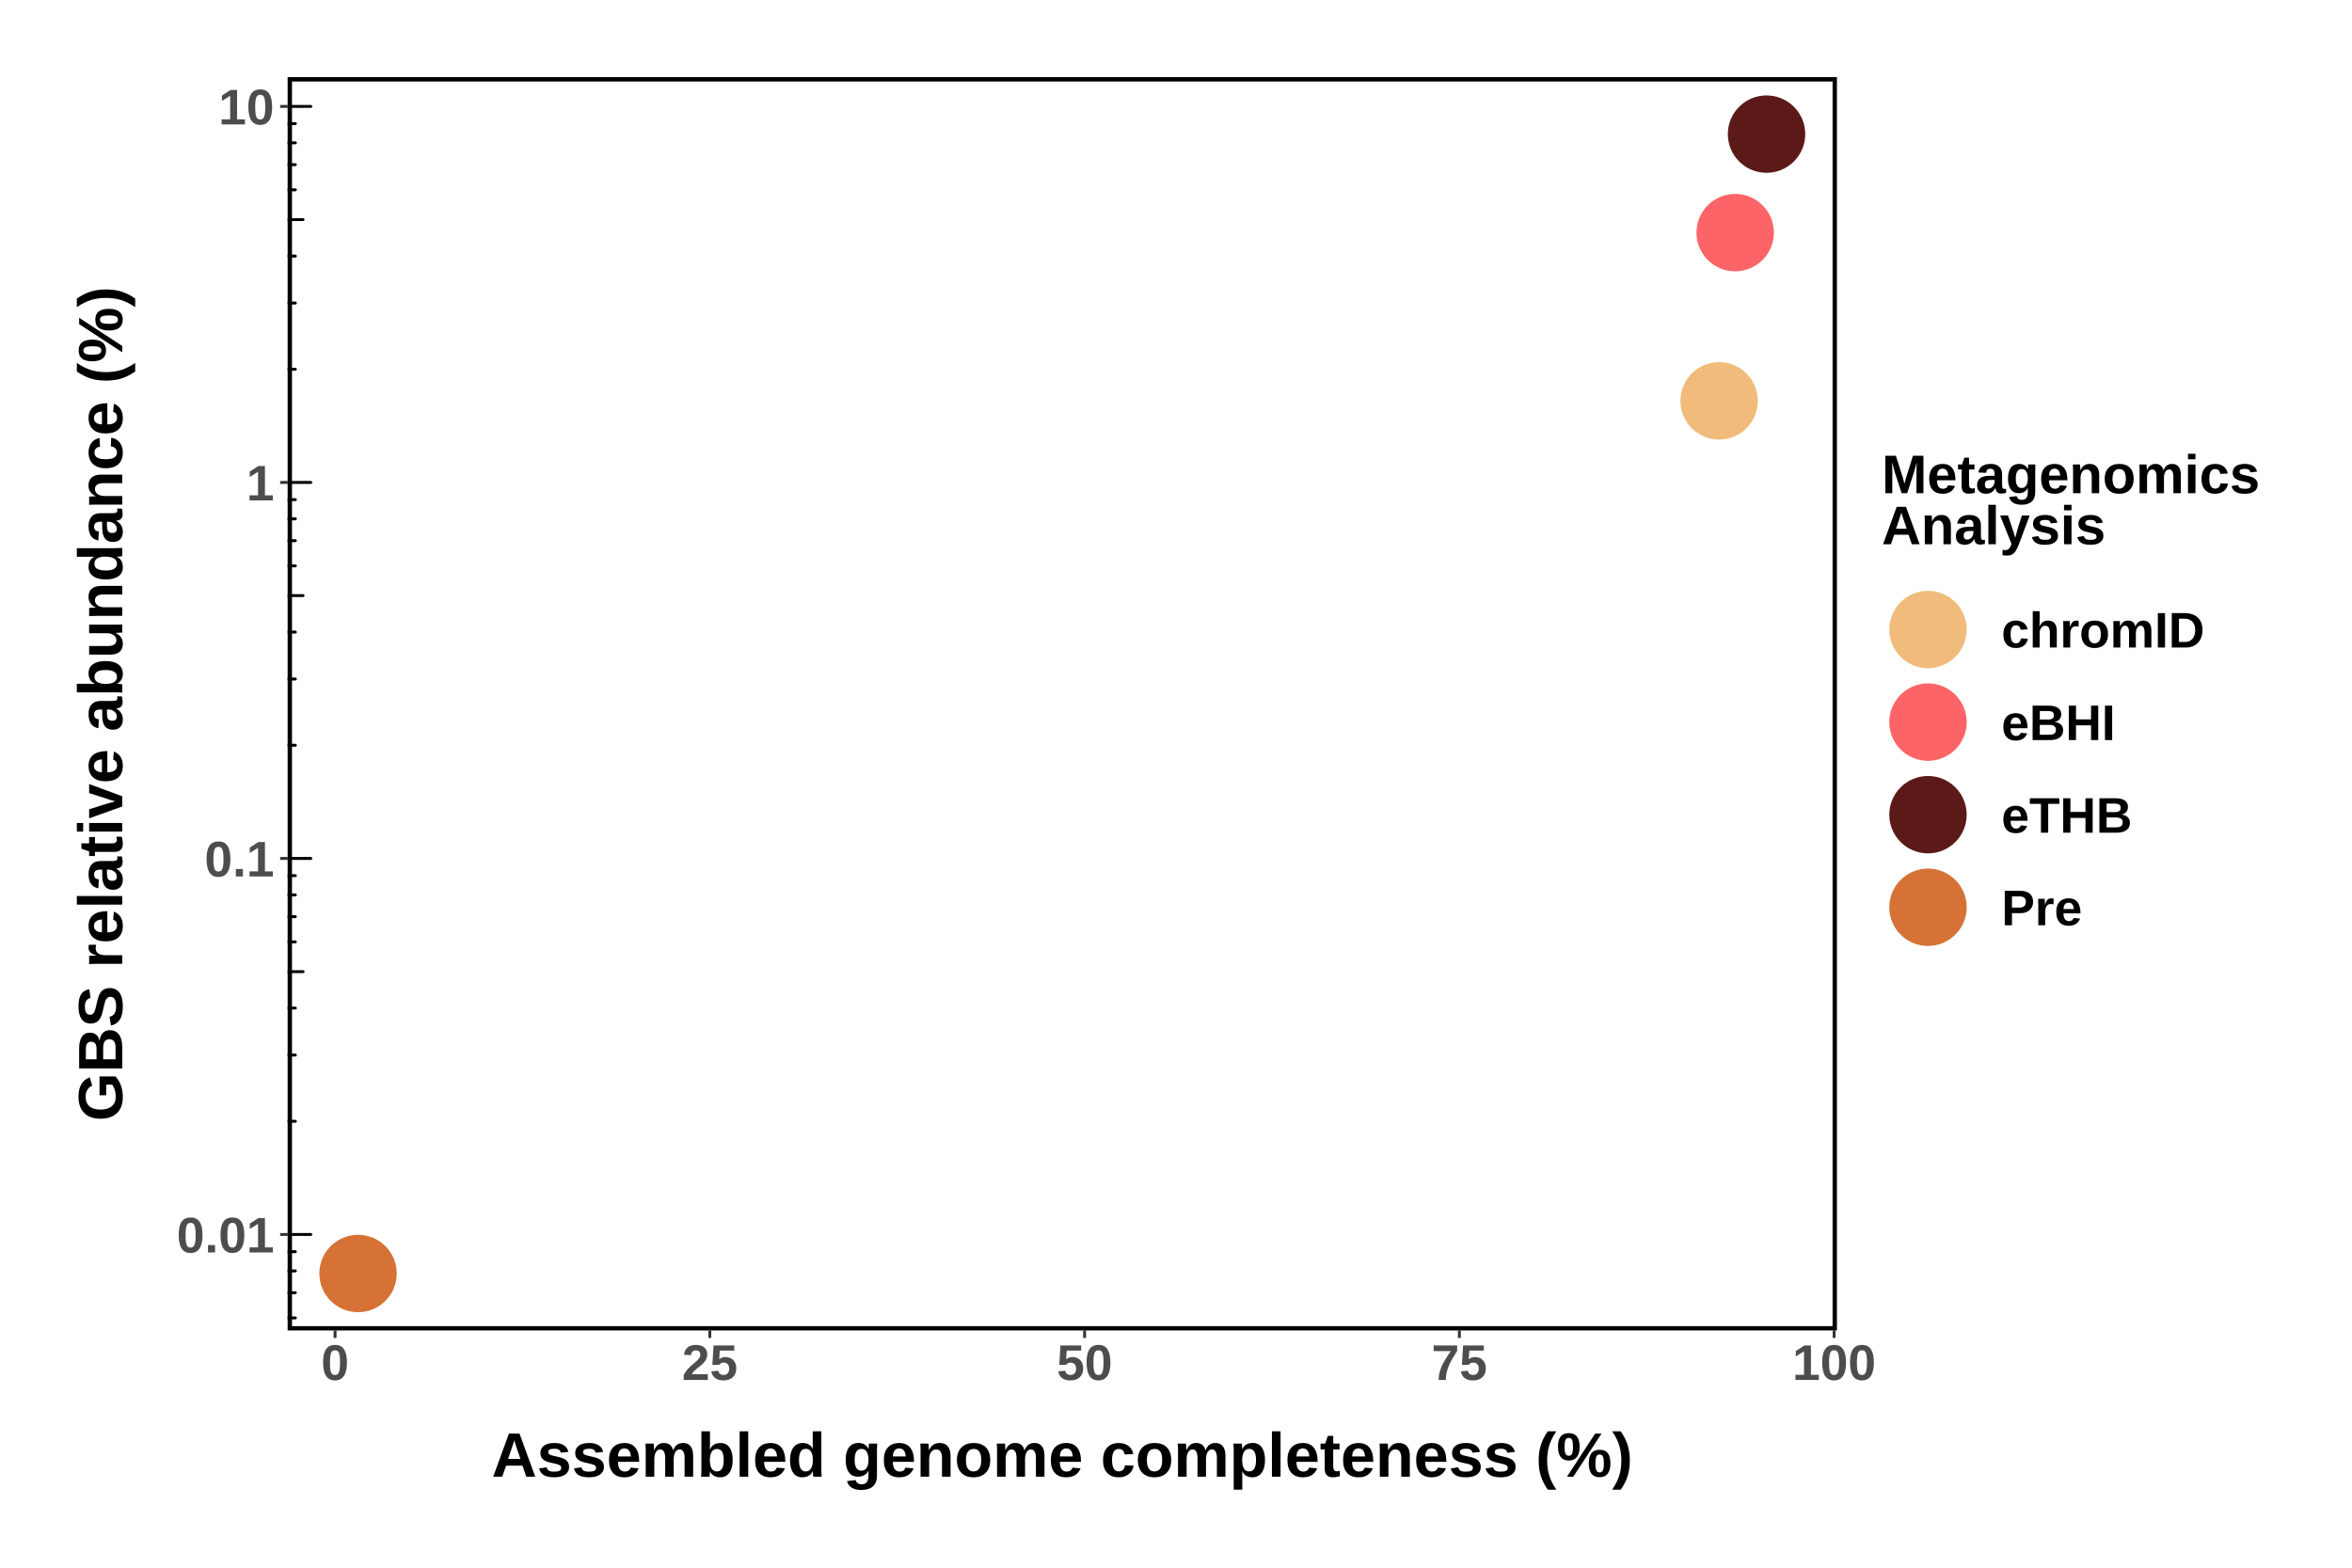
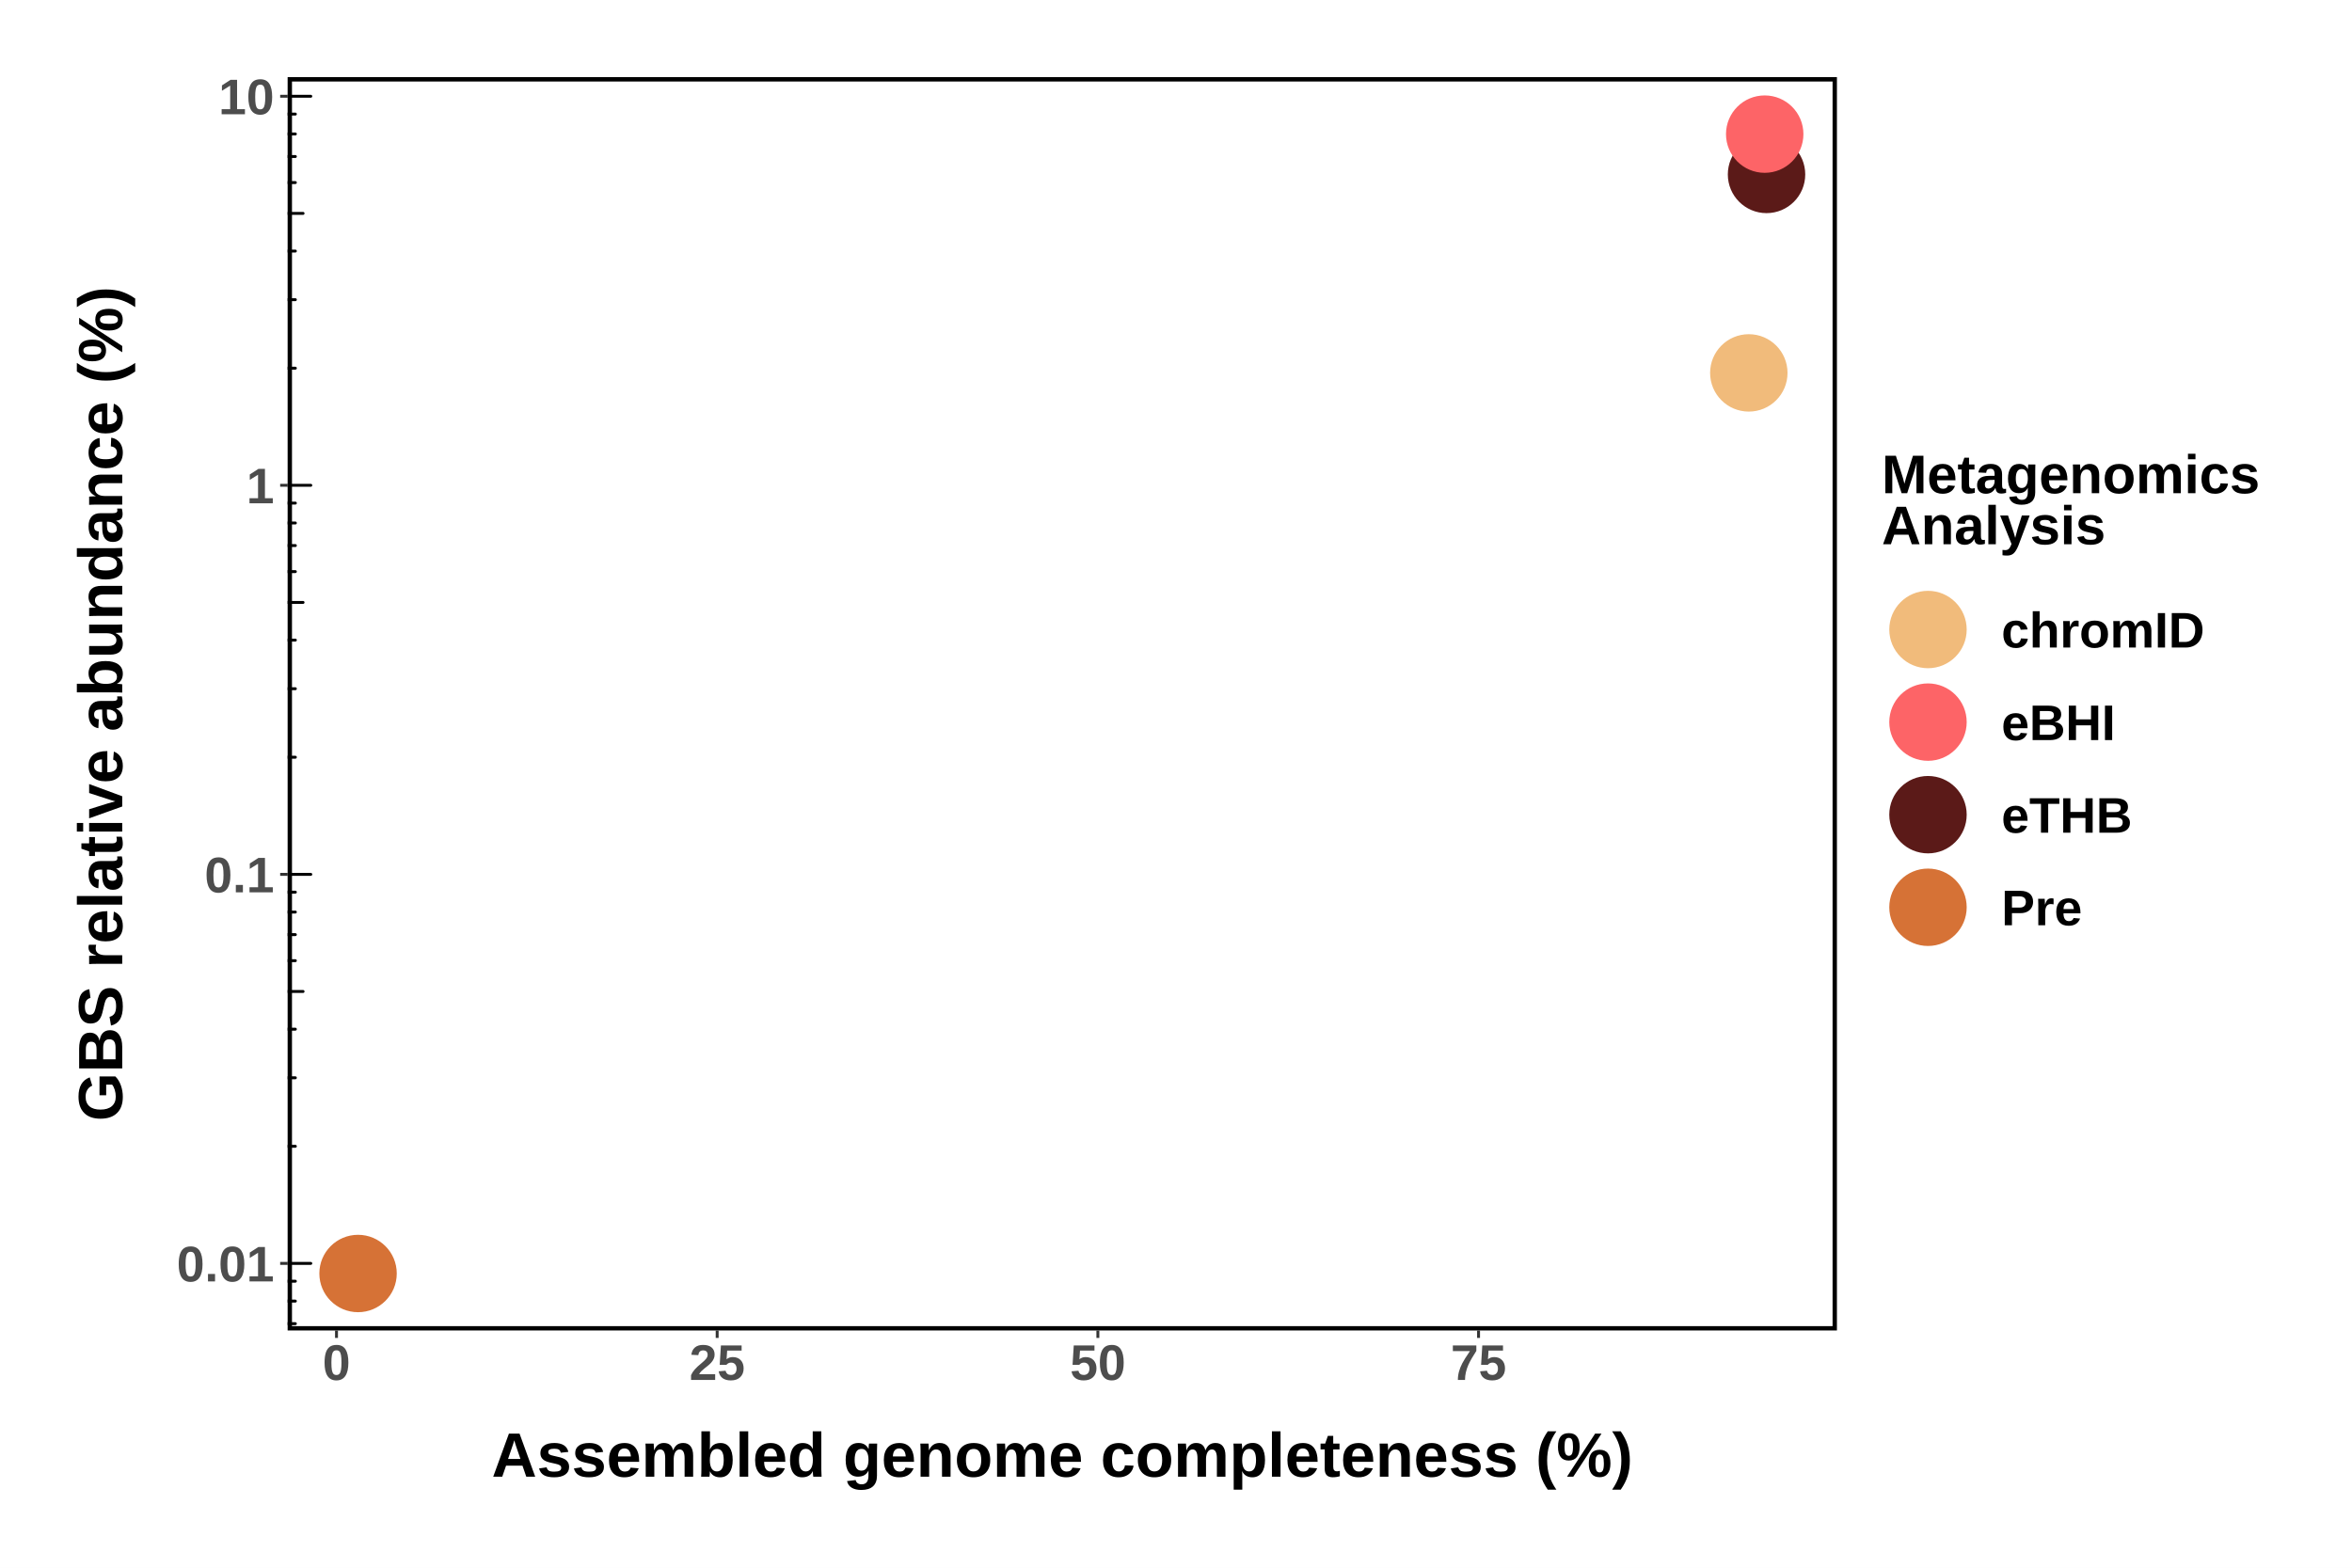
<svg xmlns="http://www.w3.org/2000/svg" class="svglite" width="864.00pt" height="576.00pt" viewBox="0 0 864.00 576.00">
  <defs>
    <style type="text/css">
    .svglite line, .svglite polyline, .svglite polygon, .svglite path, .svglite rect, .svglite circle {
      fill: none;
      stroke: #000000;
      stroke-linecap: round;
      stroke-linejoin: round;
      stroke-miterlimit: 10.00;
    }
    .svglite text {
      white-space: pre;
    }
  </style>
  </defs>
  <rect width="100%" height="100%" style="stroke: none; fill: #FFFFFF;" />
  <defs>
    <clipPath id="cpMC4wMHw4NjQuMDB8MC4wMHw1NzYuMDA=">
      <rect x="0.00" y="0.00" width="864.00" height="576.00" />
    </clipPath>
  </defs>
  <g clip-path="url(#cpMC4wMHw4NjQuMDB8MC4wMHw1NzYuMDA=)">
    <rect x="-0" y="0.00" width="864.00" height="576.00" style="stroke-width: 1.07; stroke: #FFFFFF; fill: #FFFFFF;" />
  </g>
  <defs>
    <clipPath id="cpMTA1LjY2fDY3NC44MHwyOC4zNXw0ODguODQ=">
      <rect x="105.66" y="28.35" width="569.13" height="460.49" />
    </clipPath>
  </defs>
  <g clip-path="url(#cpMTA1LjY2fDY3NC44MHwyOC4zNXw0ODguODQ=)">
    <rect x="105.66" y="28.35" width="569.13" height="460.49" style="stroke-width: 1.07; stroke: none; fill: #FFFFFF;" />
    <circle cx="131.53" cy="467.91" r="13.51" style="stroke-width: 1.42; stroke: #D67236; fill: #D67236;" />
-     <circle cx="648.93" cy="49.28" r="13.51" style="stroke-width: 1.42; stroke: #5B1A18; fill: #5B1A18;" />
-     <circle cx="637.41" cy="85.47" r="13.51" style="stroke-width: 1.42; stroke: #FD6467; fill: #FD6467;" />
-     <circle cx="631.51" cy="147.28" r="13.51" style="stroke-width: 1.42; stroke: #F1BB7B; fill: #F1BB7B;" />
-     <line x1="105.66" y1="484.22" x2="108.50" y2="484.22" style="stroke-width: 1.07;" />
-     <line x1="105.66" y1="474.97" x2="108.50" y2="474.97" style="stroke-width: 1.07;" />
-     <line x1="105.66" y1="466.96" x2="108.50" y2="466.96" style="stroke-width: 1.07;" />
-     <line x1="105.66" y1="459.89" x2="108.50" y2="459.89" style="stroke-width: 1.07;" />
-     <line x1="105.66" y1="453.57" x2="114.17" y2="453.57" style="stroke-width: 1.07;" />
-     <line x1="105.66" y1="411.98" x2="108.50" y2="411.98" style="stroke-width: 1.07;" />
-     <line x1="105.66" y1="387.65" x2="108.50" y2="387.65" style="stroke-width: 1.07;" />
-     <line x1="105.66" y1="370.39" x2="108.50" y2="370.39" style="stroke-width: 1.07;" />
-     <line x1="105.66" y1="357.00" x2="111.33" y2="357.00" style="stroke-width: 1.07;" />
-     <line x1="105.66" y1="346.06" x2="108.50" y2="346.06" style="stroke-width: 1.07;" />
-     <line x1="105.66" y1="336.81" x2="108.50" y2="336.81" style="stroke-width: 1.07;" />
-     <line x1="105.66" y1="328.80" x2="108.50" y2="328.80" style="stroke-width: 1.07;" />
-     <line x1="105.66" y1="321.73" x2="108.50" y2="321.73" style="stroke-width: 1.07;" />
-     <line x1="105.66" y1="315.41" x2="114.17" y2="315.41" style="stroke-width: 1.07;" />
-     <line x1="105.66" y1="273.82" x2="108.50" y2="273.82" style="stroke-width: 1.07;" />
-     <line x1="105.66" y1="249.49" x2="108.50" y2="249.49" style="stroke-width: 1.07;" />
-     <line x1="105.66" y1="232.23" x2="108.50" y2="232.23" style="stroke-width: 1.07;" />
-     <line x1="105.66" y1="218.84" x2="111.33" y2="218.84" style="stroke-width: 1.07;" />
-     <line x1="105.66" y1="207.91" x2="108.50" y2="207.91" style="stroke-width: 1.07;" />
-     <line x1="105.66" y1="198.66" x2="108.50" y2="198.66" style="stroke-width: 1.07;" />
-     <line x1="105.66" y1="190.64" x2="108.50" y2="190.64" style="stroke-width: 1.07;" />
-     <line x1="105.66" y1="183.58" x2="108.50" y2="183.58" style="stroke-width: 1.07;" />
-     <line x1="105.66" y1="177.26" x2="114.17" y2="177.26" style="stroke-width: 1.07;" />
-     <line x1="105.66" y1="135.67" x2="108.50" y2="135.67" style="stroke-width: 1.07;" />
-     <line x1="105.66" y1="111.34" x2="108.50" y2="111.34" style="stroke-width: 1.07;" />
-     <line x1="105.66" y1="94.08" x2="108.50" y2="94.08" style="stroke-width: 1.07;" />
-     <line x1="105.66" y1="80.69" x2="111.33" y2="80.69" style="stroke-width: 1.07;" />
-     <line x1="105.66" y1="69.75" x2="108.50" y2="69.75" style="stroke-width: 1.07;" />
-     <line x1="105.66" y1="60.50" x2="108.50" y2="60.50" style="stroke-width: 1.07;" />
-     <line x1="105.66" y1="52.49" x2="108.50" y2="52.49" style="stroke-width: 1.07;" />
-     <line x1="105.66" y1="45.42" x2="108.50" y2="45.42" style="stroke-width: 1.07;" />
-     <line x1="105.66" y1="39.10" x2="114.17" y2="39.10" style="stroke-width: 1.07;" />
+     <circle cx="648.93" cy="64.09" r="13.51" style="stroke-width: 1.42; stroke: #5B1A18; fill: #5B1A18;" />
+     <circle cx="648.26" cy="49.28" r="13.51" style="stroke-width: 1.42; stroke: #FD6467; fill: #FD6467;" />
+     <circle cx="642.42" cy="137.01" r="13.51" style="stroke-width: 1.42; stroke: #F1BB7B; fill: #F1BB7B;" />
+     <line x1="105.66" y1="486.34" x2="108.50" y2="486.34" style="stroke-width: 1.07;" />
+     <line x1="105.66" y1="478.05" x2="108.50" y2="478.05" style="stroke-width: 1.07;" />
+     <line x1="105.66" y1="470.74" x2="108.50" y2="470.74" style="stroke-width: 1.07;" />
+     <line x1="105.66" y1="464.20" x2="114.17" y2="464.20" style="stroke-width: 1.07;" />
+     <line x1="105.66" y1="421.17" x2="108.50" y2="421.17" style="stroke-width: 1.07;" />
+     <line x1="105.66" y1="396.00" x2="108.50" y2="396.00" style="stroke-width: 1.07;" />
+     <line x1="105.66" y1="378.14" x2="108.50" y2="378.14" style="stroke-width: 1.07;" />
+     <line x1="105.66" y1="364.29" x2="111.33" y2="364.29" style="stroke-width: 1.07;" />
+     <line x1="105.66" y1="352.97" x2="108.50" y2="352.97" style="stroke-width: 1.07;" />
+     <line x1="105.66" y1="343.40" x2="108.50" y2="343.40" style="stroke-width: 1.07;" />
+     <line x1="105.66" y1="335.11" x2="108.50" y2="335.11" style="stroke-width: 1.07;" />
+     <line x1="105.66" y1="327.80" x2="108.50" y2="327.80" style="stroke-width: 1.07;" />
+     <line x1="105.66" y1="321.26" x2="114.17" y2="321.26" style="stroke-width: 1.07;" />
+     <line x1="105.66" y1="278.22" x2="108.50" y2="278.22" style="stroke-width: 1.07;" />
+     <line x1="105.66" y1="253.05" x2="108.50" y2="253.05" style="stroke-width: 1.07;" />
+     <line x1="105.66" y1="235.19" x2="108.50" y2="235.19" style="stroke-width: 1.07;" />
+     <line x1="105.66" y1="221.34" x2="111.33" y2="221.34" style="stroke-width: 1.07;" />
+     <line x1="105.66" y1="210.02" x2="108.50" y2="210.02" style="stroke-width: 1.07;" />
+     <line x1="105.66" y1="200.45" x2="108.50" y2="200.45" style="stroke-width: 1.07;" />
+     <line x1="105.66" y1="192.16" x2="108.50" y2="192.16" style="stroke-width: 1.07;" />
+     <line x1="105.66" y1="184.85" x2="108.50" y2="184.85" style="stroke-width: 1.07;" />
+     <line x1="105.66" y1="178.31" x2="114.17" y2="178.31" style="stroke-width: 1.07;" />
+     <line x1="105.66" y1="135.28" x2="108.50" y2="135.28" style="stroke-width: 1.07;" />
+     <line x1="105.66" y1="110.11" x2="108.50" y2="110.11" style="stroke-width: 1.07;" />
+     <line x1="105.66" y1="92.25" x2="108.50" y2="92.25" style="stroke-width: 1.07;" />
+     <line x1="105.66" y1="78.40" x2="111.33" y2="78.40" style="stroke-width: 1.07;" />
+     <line x1="105.66" y1="67.08" x2="108.50" y2="67.08" style="stroke-width: 1.07;" />
+     <line x1="105.66" y1="57.51" x2="108.50" y2="57.51" style="stroke-width: 1.07;" />
+     <line x1="105.66" y1="49.22" x2="108.50" y2="49.22" style="stroke-width: 1.07;" />
+     <line x1="105.66" y1="41.91" x2="108.50" y2="41.91" style="stroke-width: 1.07;" />
+     <line x1="105.66" y1="35.37" x2="114.17" y2="35.37" style="stroke-width: 1.07;" />
    <rect x="105.66" y="28.35" width="569.13" height="460.49" style="stroke-width: 3.20;" />
  </g>
  <g clip-path="url(#cpMC4wMHw4NjQuMDB8MC4wMHw1NzYuMDA=)">
-     <text x="100.73" y="460.19" text-anchor="end" style="font-size: 18.40px; font-weight: bold;fill: #4D4D4D; font-family: &quot;Arial&quot;;" textLength="35.81px" lengthAdjust="spacingAndGlyphs">0.01</text>
-     <text x="100.73" y="322.03" text-anchor="end" style="font-size: 18.40px; font-weight: bold;fill: #4D4D4D; font-family: &quot;Arial&quot;;" textLength="25.57px" lengthAdjust="spacingAndGlyphs">0.1</text>
-     <text x="100.73" y="183.87" text-anchor="end" style="font-size: 18.40px; font-weight: bold;fill: #4D4D4D; font-family: &quot;Arial&quot;;" textLength="10.23px" lengthAdjust="spacingAndGlyphs">1</text>
-     <text x="100.73" y="45.71" text-anchor="end" style="font-size: 18.40px; font-weight: bold;fill: #4D4D4D; font-family: &quot;Arial&quot;;" textLength="20.46px" lengthAdjust="spacingAndGlyphs">10</text>
-     <polyline points="102.92,453.57 105.66,453.57 " style="stroke-width: 1.07; stroke: #333333; stroke-linecap: butt;" />
-     <polyline points="102.92,315.41 105.66,315.41 " style="stroke-width: 1.07; stroke: #333333; stroke-linecap: butt;" />
-     <polyline points="102.92,177.26 105.66,177.26 " style="stroke-width: 1.07; stroke: #333333; stroke-linecap: butt;" />
-     <polyline points="102.92,39.10 105.66,39.10 " style="stroke-width: 1.07; stroke: #333333; stroke-linecap: butt;" />
-     <polyline points="123.08,491.58 123.08,488.84 " style="stroke-width: 1.07; stroke: #333333; stroke-linecap: butt;" />
-     <polyline points="260.75,491.58 260.75,488.84 " style="stroke-width: 1.07; stroke: #333333; stroke-linecap: butt;" />
-     <polyline points="398.42,491.58 398.42,488.84 " style="stroke-width: 1.07; stroke: #333333; stroke-linecap: butt;" />
-     <polyline points="536.09,491.58 536.09,488.84 " style="stroke-width: 1.07; stroke: #333333; stroke-linecap: butt;" />
-     <polyline points="673.76,491.58 673.76,488.84 " style="stroke-width: 1.07; stroke: #333333; stroke-linecap: butt;" />
-     <text x="123.08" y="507.01" text-anchor="middle" style="font-size: 18.40px; font-weight: bold;fill: #4D4D4D; font-family: &quot;Arial&quot;;" textLength="10.23px" lengthAdjust="spacingAndGlyphs">0</text>
-     <text x="260.75" y="507.01" text-anchor="middle" style="font-size: 18.40px; font-weight: bold;fill: #4D4D4D; font-family: &quot;Arial&quot;;" textLength="20.46px" lengthAdjust="spacingAndGlyphs">25</text>
-     <text x="398.42" y="507.01" text-anchor="middle" style="font-size: 18.40px; font-weight: bold;fill: #4D4D4D; font-family: &quot;Arial&quot;;" textLength="20.46px" lengthAdjust="spacingAndGlyphs">50</text>
-     <text x="536.09" y="507.01" text-anchor="middle" style="font-size: 18.40px; font-weight: bold;fill: #4D4D4D; font-family: &quot;Arial&quot;;" textLength="20.46px" lengthAdjust="spacingAndGlyphs">75</text>
-     <text x="673.76" y="507.01" text-anchor="middle" style="font-size: 18.40px; font-weight: bold;fill: #4D4D4D; font-family: &quot;Arial&quot;;" textLength="30.69px" lengthAdjust="spacingAndGlyphs">100</text>
+     <text x="100.73" y="470.82" text-anchor="end" style="font-size: 18.40px; font-weight: bold;fill: #4D4D4D; font-family: &quot;Arial&quot;;" textLength="35.81px" lengthAdjust="spacingAndGlyphs">0.01</text>
+     <text x="100.73" y="327.87" text-anchor="end" style="font-size: 18.40px; font-weight: bold;fill: #4D4D4D; font-family: &quot;Arial&quot;;" textLength="25.57px" lengthAdjust="spacingAndGlyphs">0.1</text>
+     <text x="100.73" y="184.93" text-anchor="end" style="font-size: 18.40px; font-weight: bold;fill: #4D4D4D; font-family: &quot;Arial&quot;;" textLength="10.23px" lengthAdjust="spacingAndGlyphs">1</text>
+     <text x="100.73" y="41.98" text-anchor="end" style="font-size: 18.40px; font-weight: bold;fill: #4D4D4D; font-family: &quot;Arial&quot;;" textLength="20.46px" lengthAdjust="spacingAndGlyphs">10</text>
+     <polyline points="102.92,464.20 105.66,464.20 " style="stroke-width: 1.07; stroke: #333333; stroke-linecap: butt;" />
+     <polyline points="102.92,321.26 105.66,321.26 " style="stroke-width: 1.07; stroke: #333333; stroke-linecap: butt;" />
+     <polyline points="102.92,178.31 105.66,178.31 " style="stroke-width: 1.07; stroke: #333333; stroke-linecap: butt;" />
+     <polyline points="102.92,35.37 105.66,35.37 " style="stroke-width: 1.07; stroke: #333333; stroke-linecap: butt;" />
+     <polyline points="123.61,491.58 123.61,488.84 " style="stroke-width: 1.07; stroke: #333333; stroke-linecap: butt;" />
+     <polyline points="263.45,491.58 263.45,488.84 " style="stroke-width: 1.07; stroke: #333333; stroke-linecap: butt;" />
+     <polyline points="403.30,491.58 403.30,488.84 " style="stroke-width: 1.07; stroke: #333333; stroke-linecap: butt;" />
+     <polyline points="543.14,491.58 543.14,488.84 " style="stroke-width: 1.07; stroke: #333333; stroke-linecap: butt;" />
+     <text x="123.61" y="507.01" text-anchor="middle" style="font-size: 18.40px; font-weight: bold;fill: #4D4D4D; font-family: &quot;Arial&quot;;" textLength="10.23px" lengthAdjust="spacingAndGlyphs">0</text>
+     <text x="263.45" y="507.01" text-anchor="middle" style="font-size: 18.40px; font-weight: bold;fill: #4D4D4D; font-family: &quot;Arial&quot;;" textLength="20.46px" lengthAdjust="spacingAndGlyphs">25</text>
+     <text x="403.30" y="507.01" text-anchor="middle" style="font-size: 18.40px; font-weight: bold;fill: #4D4D4D; font-family: &quot;Arial&quot;;" textLength="20.46px" lengthAdjust="spacingAndGlyphs">50</text>
+     <text x="543.14" y="507.01" text-anchor="middle" style="font-size: 18.40px; font-weight: bold;fill: #4D4D4D; font-family: &quot;Arial&quot;;" textLength="20.46px" lengthAdjust="spacingAndGlyphs">75</text>
    <text x="390.23" y="542.57" text-anchor="middle" style="font-size: 23.00px; font-weight: bold; font-family: &quot;Arial&quot;;" textLength="419.26px" lengthAdjust="spacingAndGlyphs">Assembled genome completeness (%)</text>
    <text transform="translate(44.90,258.59) rotate(-90)" text-anchor="middle" style="font-size: 23.00px; font-weight: bold; font-family: &quot;Arial&quot;;" textLength="306.78px" lengthAdjust="spacingAndGlyphs">GBS relative abundance (%)</text>
    <rect x="685.76" y="161.35" width="149.90" height="194.48" style="stroke-width: 1.07; stroke: none; fill: #FFFFFF;" />
    <text x="691.24" y="181.22" style="font-size: 20.00px; font-weight: bold; font-family: &quot;Arial&quot;;" textLength="138.94px" lengthAdjust="spacingAndGlyphs">Metagenomics</text>
    <text x="691.24" y="199.97" style="font-size: 20.00px; font-weight: bold; font-family: &quot;Arial&quot;;" textLength="82.27px" lengthAdjust="spacingAndGlyphs">Analysis</text>
    <rect x="691.24" y="214.29" width="34.02" height="34.02" style="stroke-width: 1.07; stroke: none; fill: #FFFFFF;" />
    <circle cx="708.24" cy="231.30" r="13.51" style="stroke-width: 1.42; stroke: #F1BB7B; fill: #F1BB7B;" />
    <rect x="691.24" y="248.31" width="34.02" height="34.02" style="stroke-width: 1.07; stroke: none; fill: #FFFFFF;" />
    <circle cx="708.24" cy="265.32" r="13.51" style="stroke-width: 1.42; stroke: #FD6467; fill: #FD6467;" />
    <rect x="691.24" y="282.32" width="34.02" height="34.02" style="stroke-width: 1.07; stroke: none; fill: #FFFFFF;" />
    <circle cx="708.24" cy="299.33" r="13.51" style="stroke-width: 1.42; stroke: #5B1A18; fill: #5B1A18;" />
    <rect x="691.24" y="316.34" width="34.02" height="34.02" style="stroke-width: 1.07; stroke: none; fill: #FFFFFF;" />
    <circle cx="708.24" cy="333.35" r="13.51" style="stroke-width: 1.42; stroke: #D67236; fill: #D67236;" />
    <text x="735.21" y="237.92" style="font-size: 18.40px; font-weight: bold; font-family: &quot;Arial&quot;;" textLength="74.60px" lengthAdjust="spacingAndGlyphs">chromID</text>
    <text x="735.21" y="271.93" style="font-size: 18.40px; font-weight: bold; font-family: &quot;Arial&quot;;" textLength="41.91px" lengthAdjust="spacingAndGlyphs">eBHI</text>
    <text x="735.21" y="305.95" style="font-size: 18.40px; font-weight: bold; font-family: &quot;Arial&quot;;" textLength="48.03px" lengthAdjust="spacingAndGlyphs">eTHB</text>
    <text x="735.21" y="339.96" style="font-size: 18.40px; font-weight: bold; font-family: &quot;Arial&quot;;" textLength="29.66px" lengthAdjust="spacingAndGlyphs">Pre</text>
  </g>
</svg>
